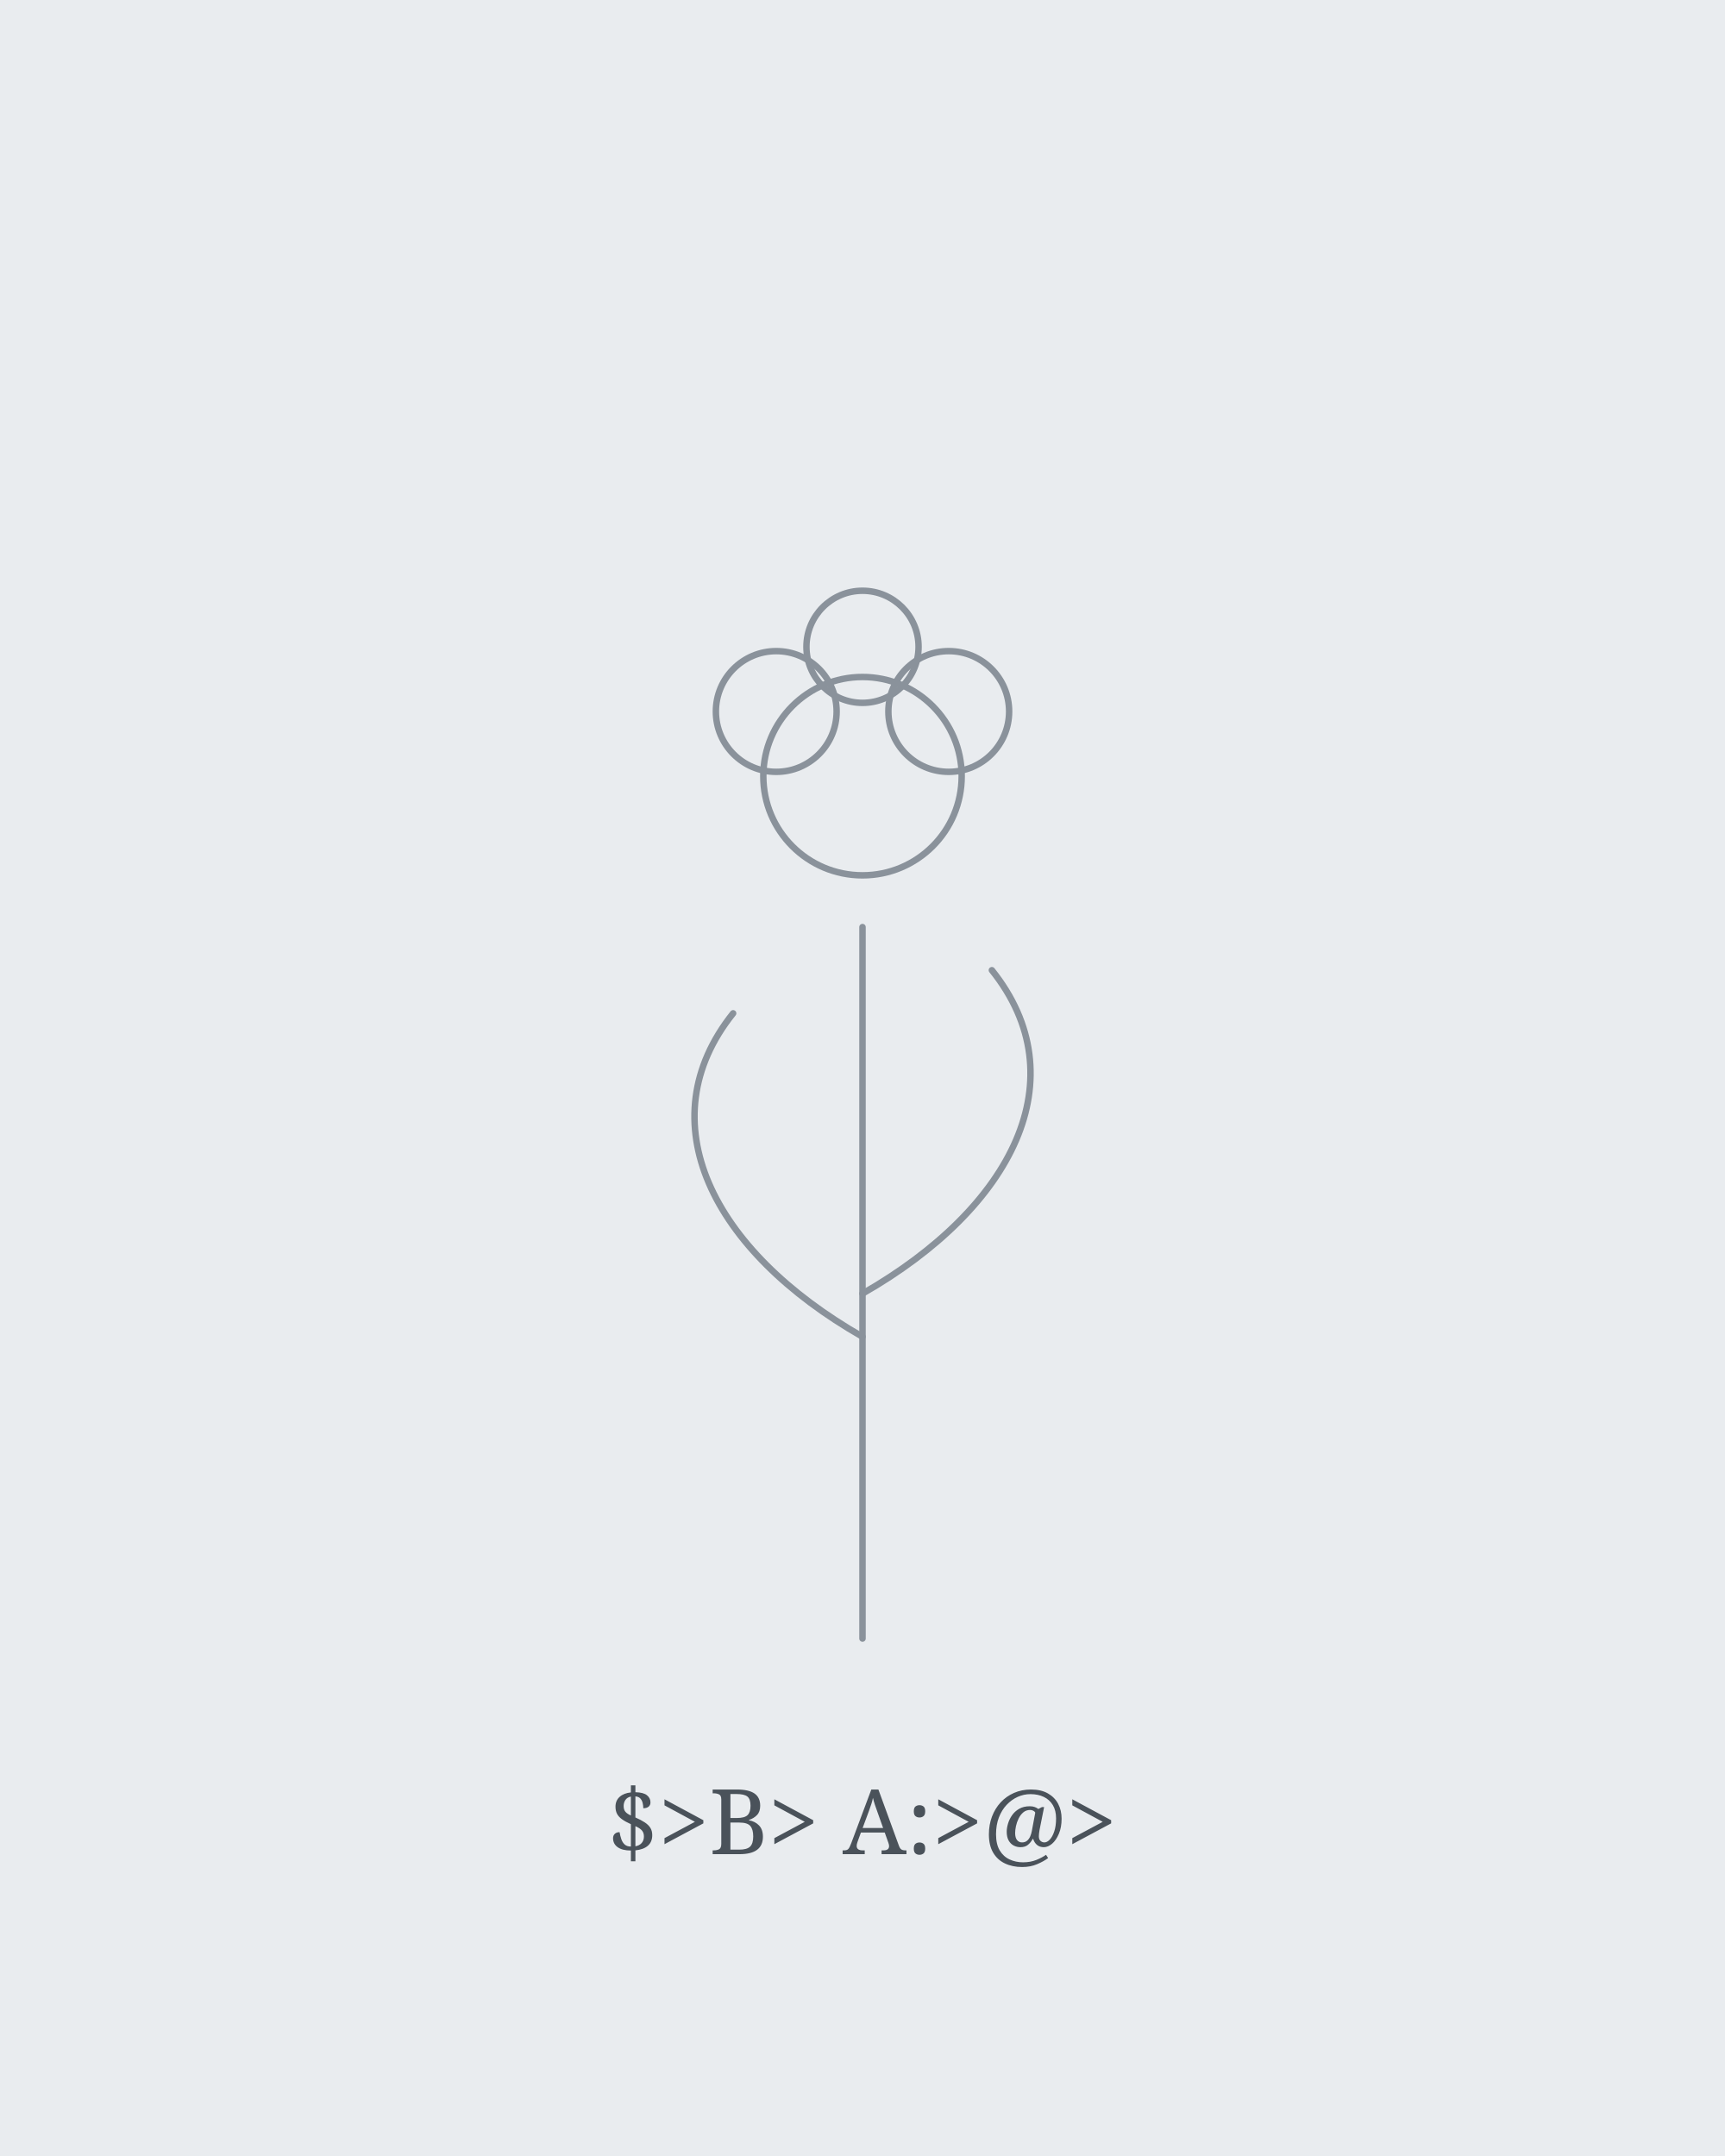
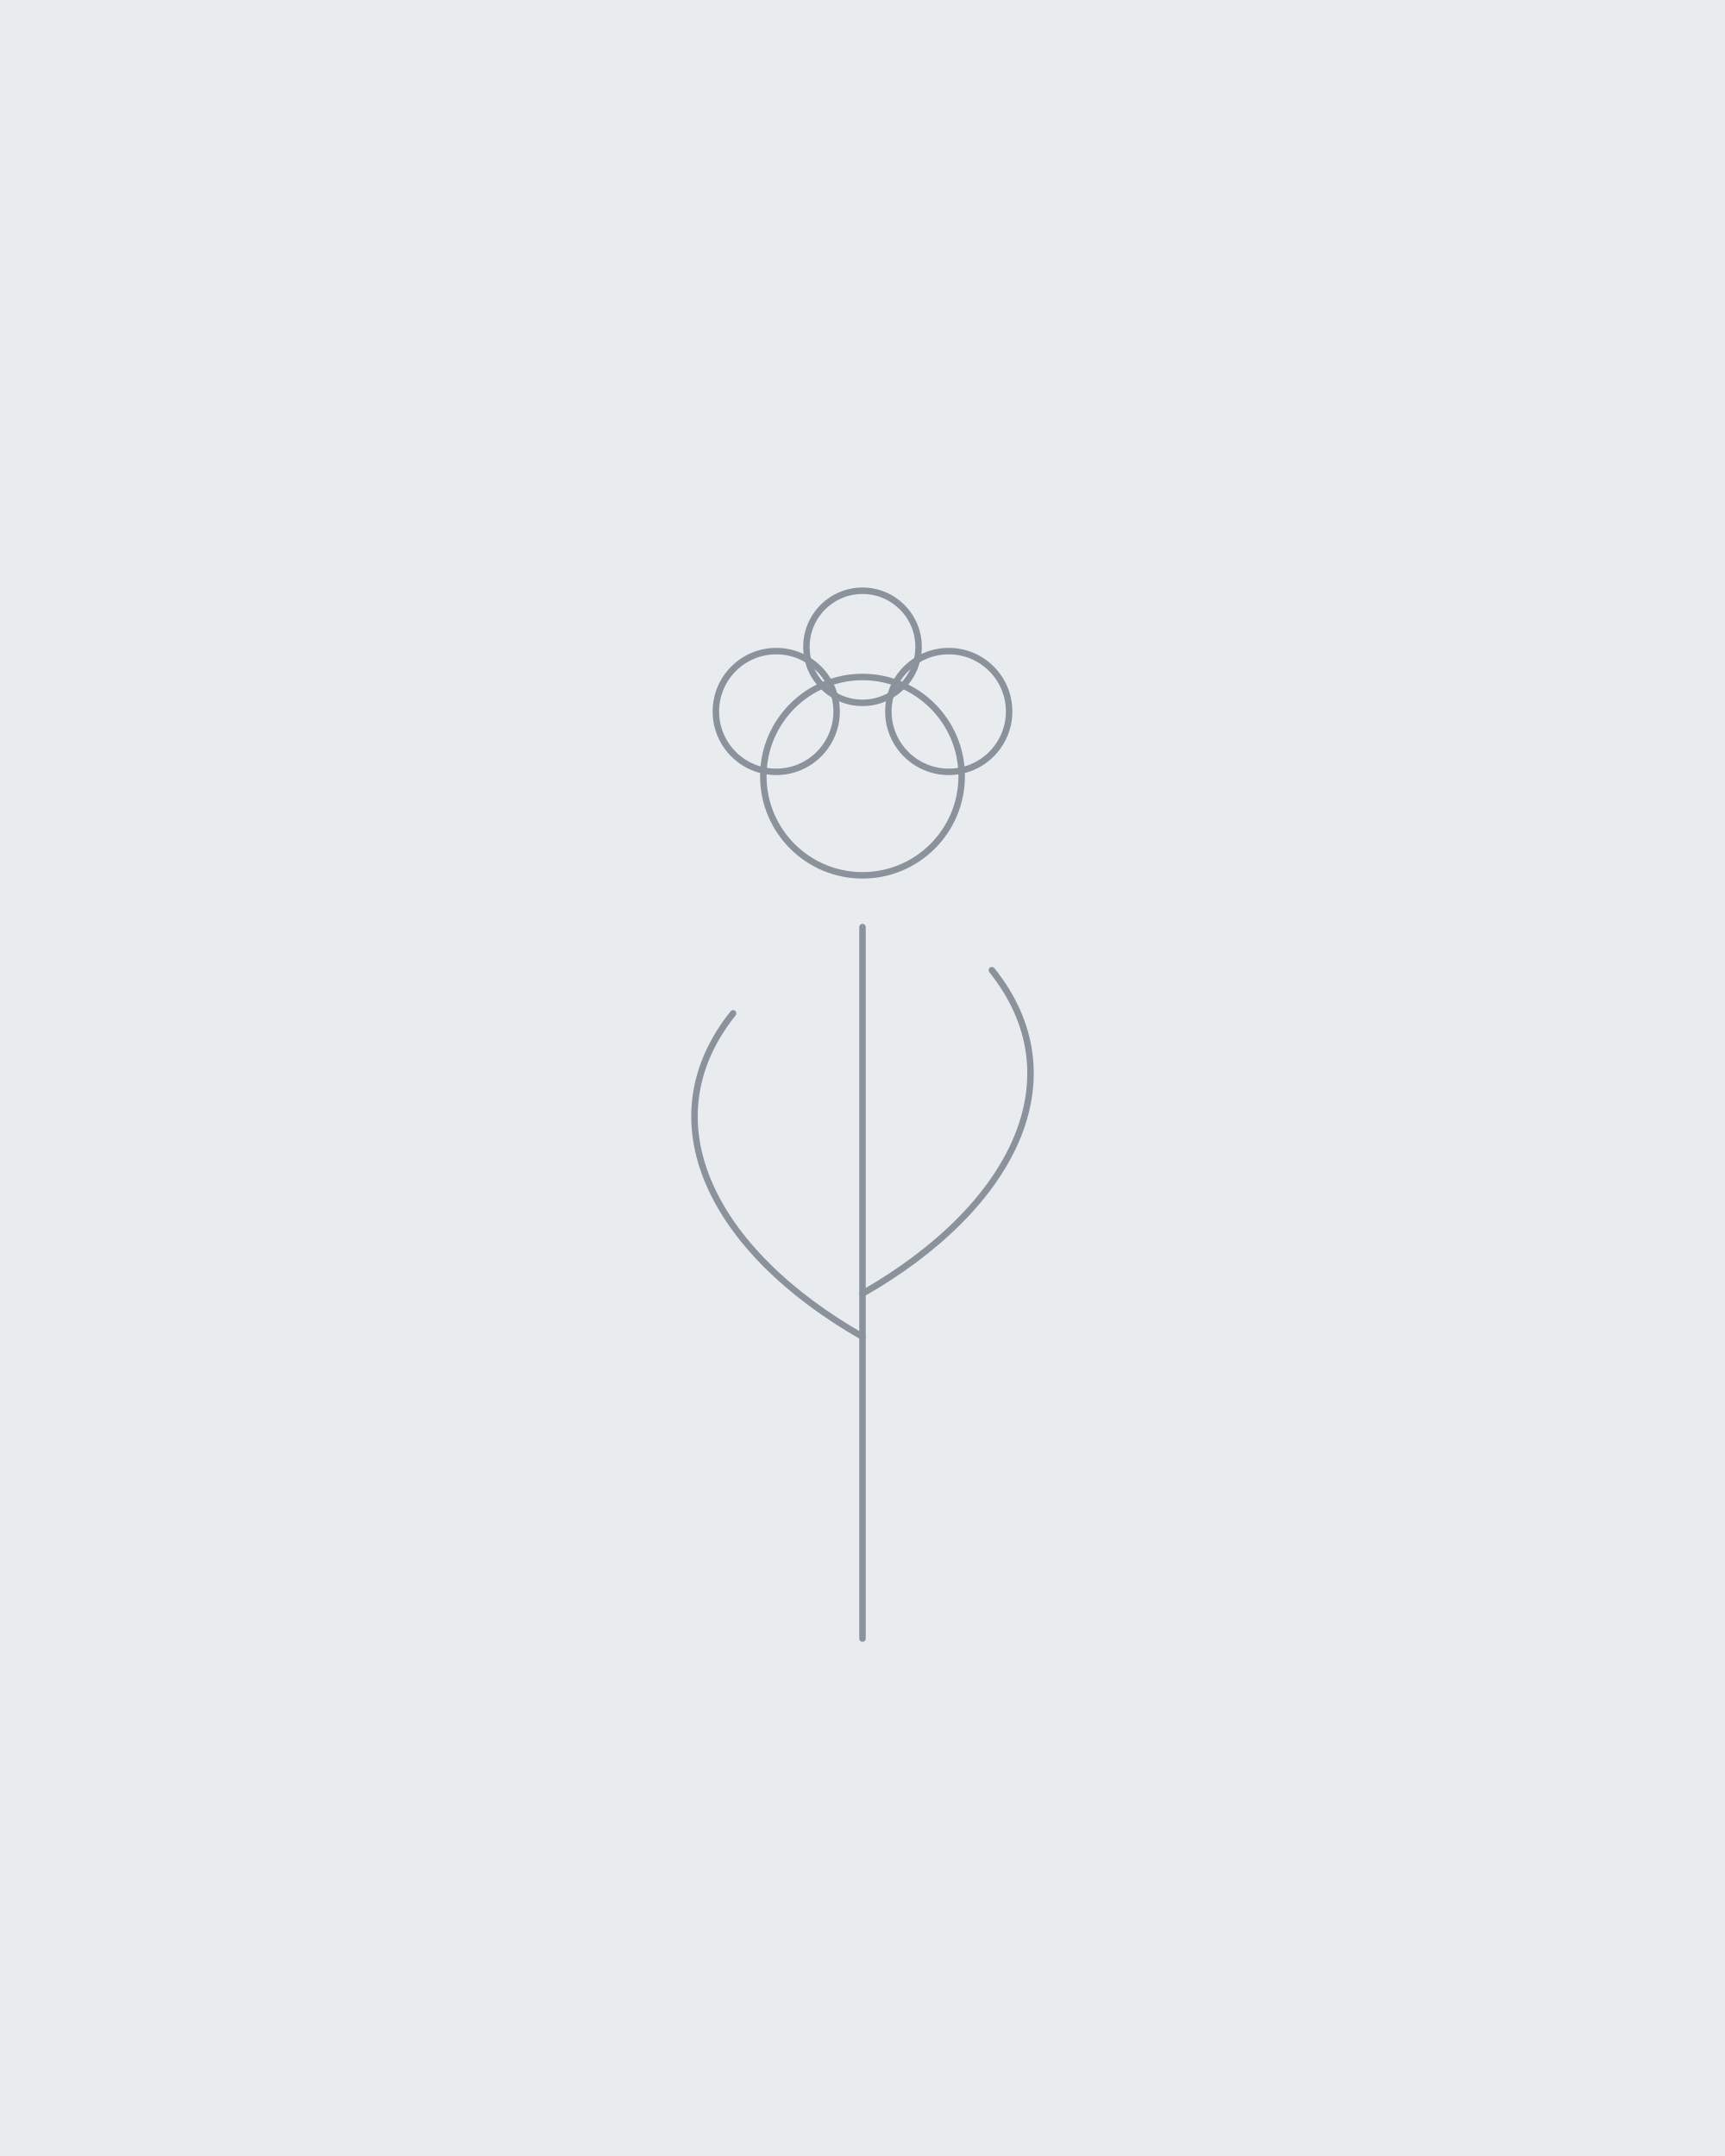
- <svg xmlns="http://www.w3.org/2000/svg" viewBox="0 0 800 1000" role="img" aria-label="$&gt;B&gt; A:&gt;@&gt;">
+ <svg xmlns="http://www.w3.org/2000/svg" viewBox="0 0 800 1000" role="img" aria-label="">
  <rect width="800" height="1000" fill="#e9ecef" />
  <g fill="none" stroke="#8a929b" stroke-width="3" stroke-linecap="round">
    <path d="M400 760 V430" />
    <path d="M400 620 C330 580 300 520 340 470" />
    <path d="M400 600 C470 560 500 500 460 450" />
    <circle cx="400" cy="360" r="46" />
    <circle cx="360" cy="330" r="28" />
    <circle cx="440" cy="330" r="28" />
    <circle cx="400" cy="300" r="26" />
  </g>
-   <text x="400" y="860" text-anchor="middle" fill="#4a525a" font-family="Georgia, serif" font-size="42">$&gt;B&gt; A:&gt;@&gt;</text>
+   <text x="400" y="860" text-anchor="middle" fill="#4a525a" font-family="Georgia, serif" font-size="42" />
</svg>
